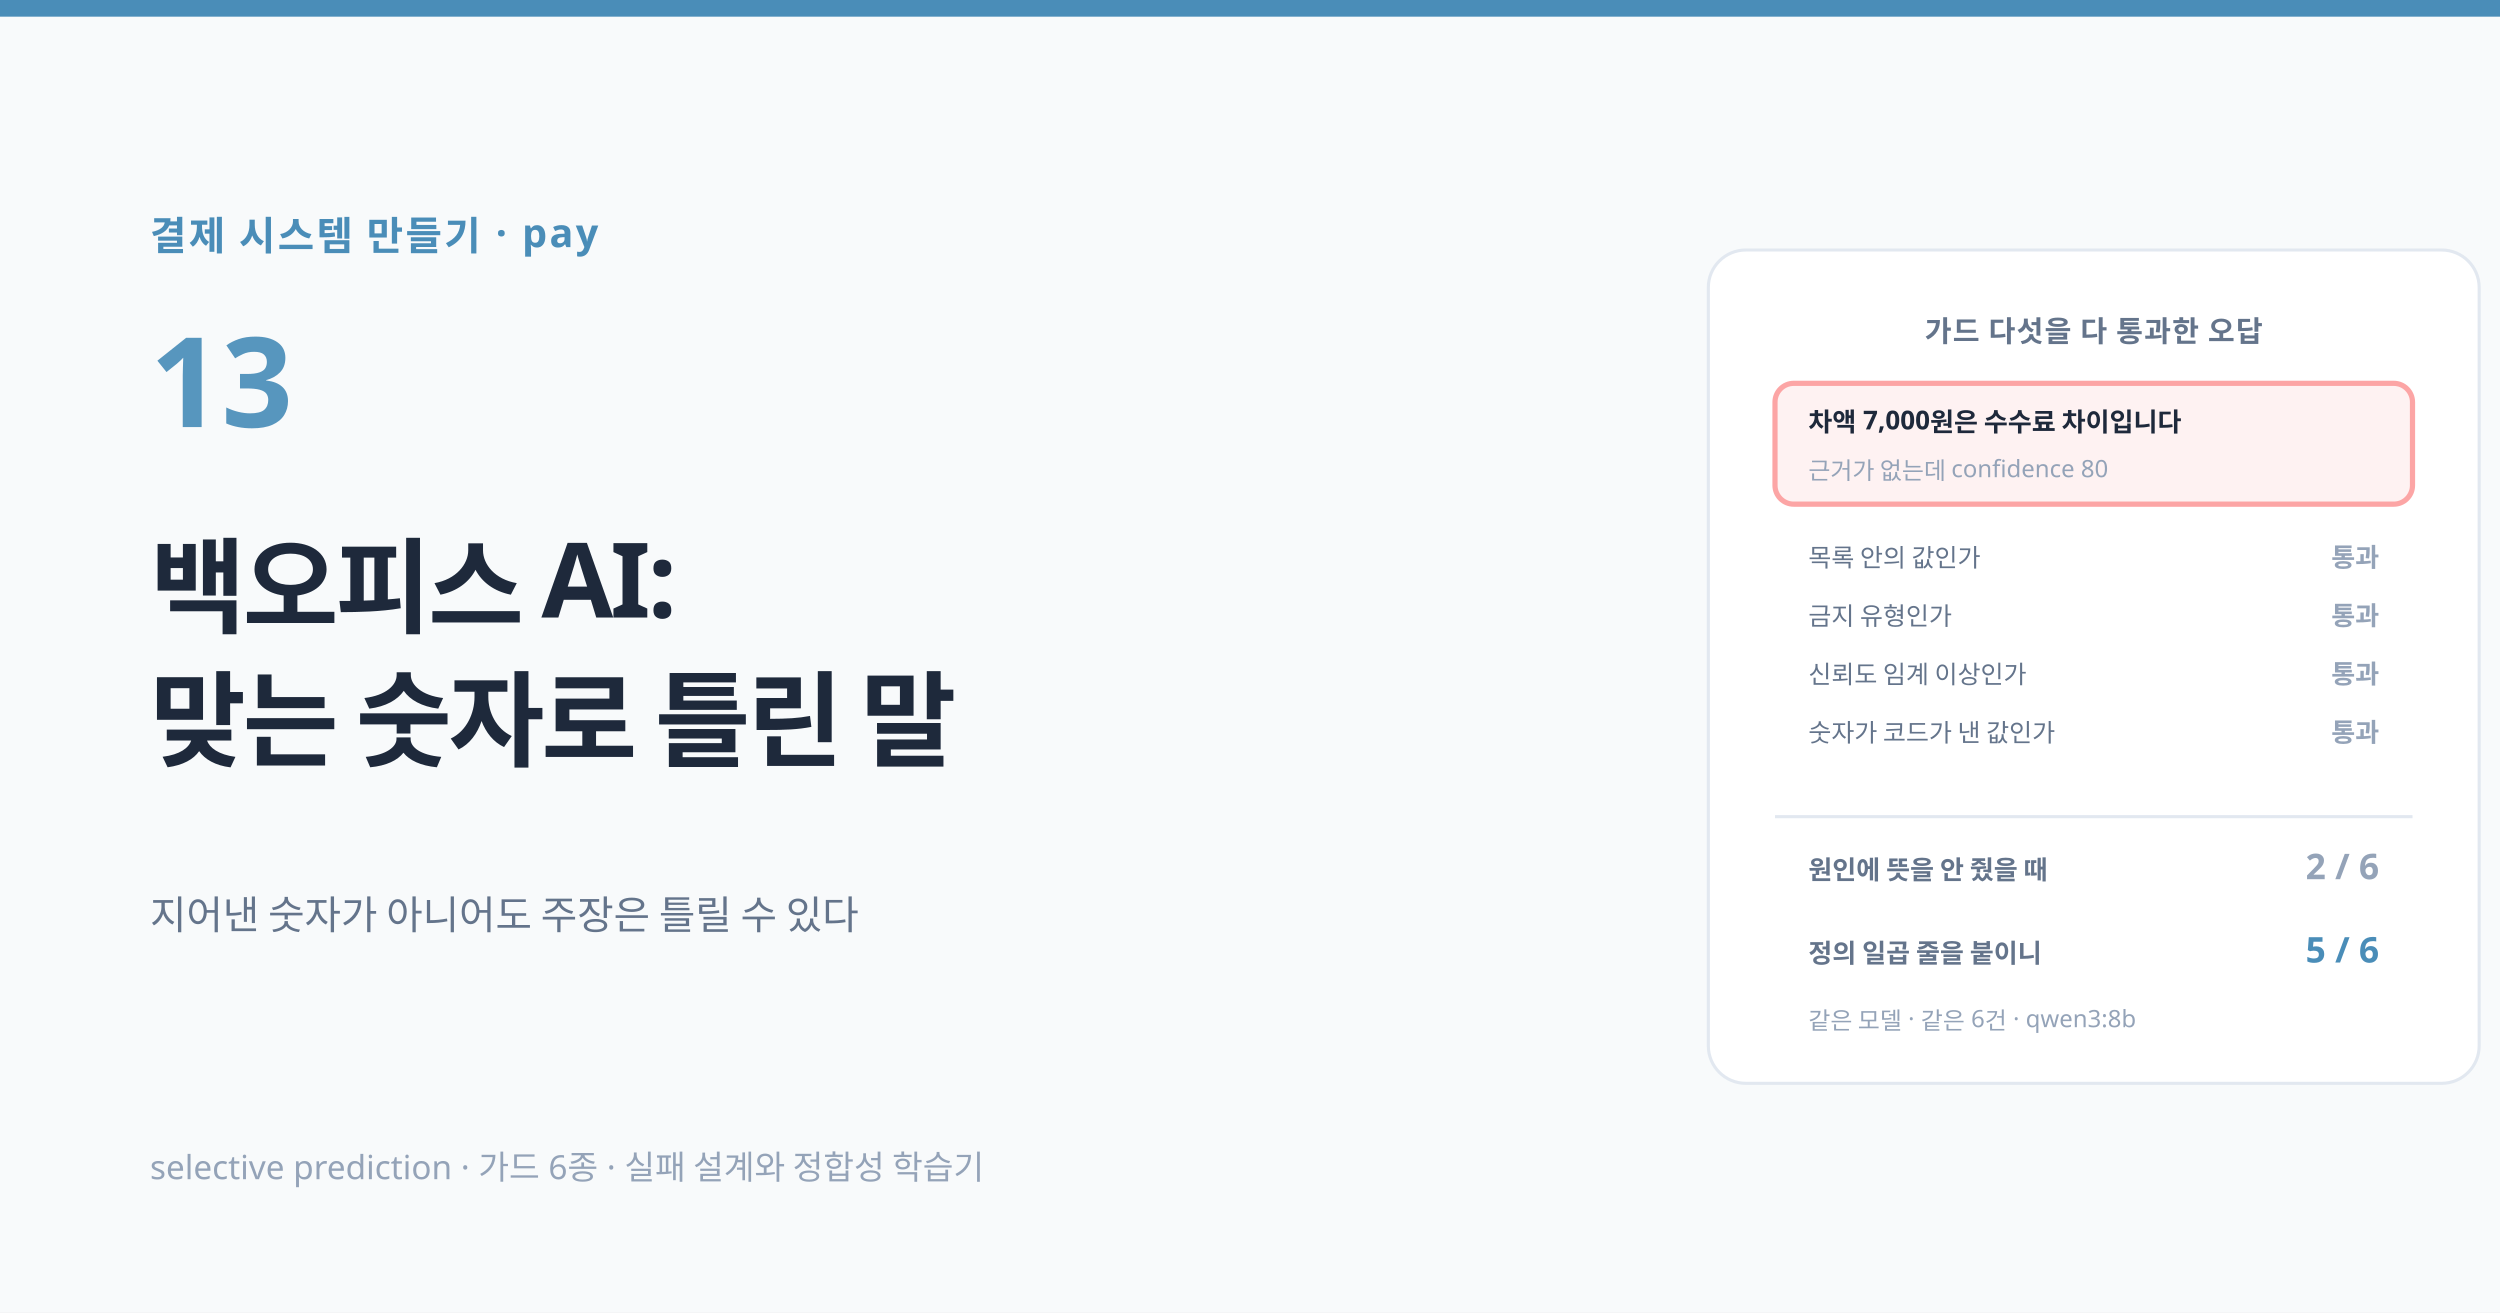
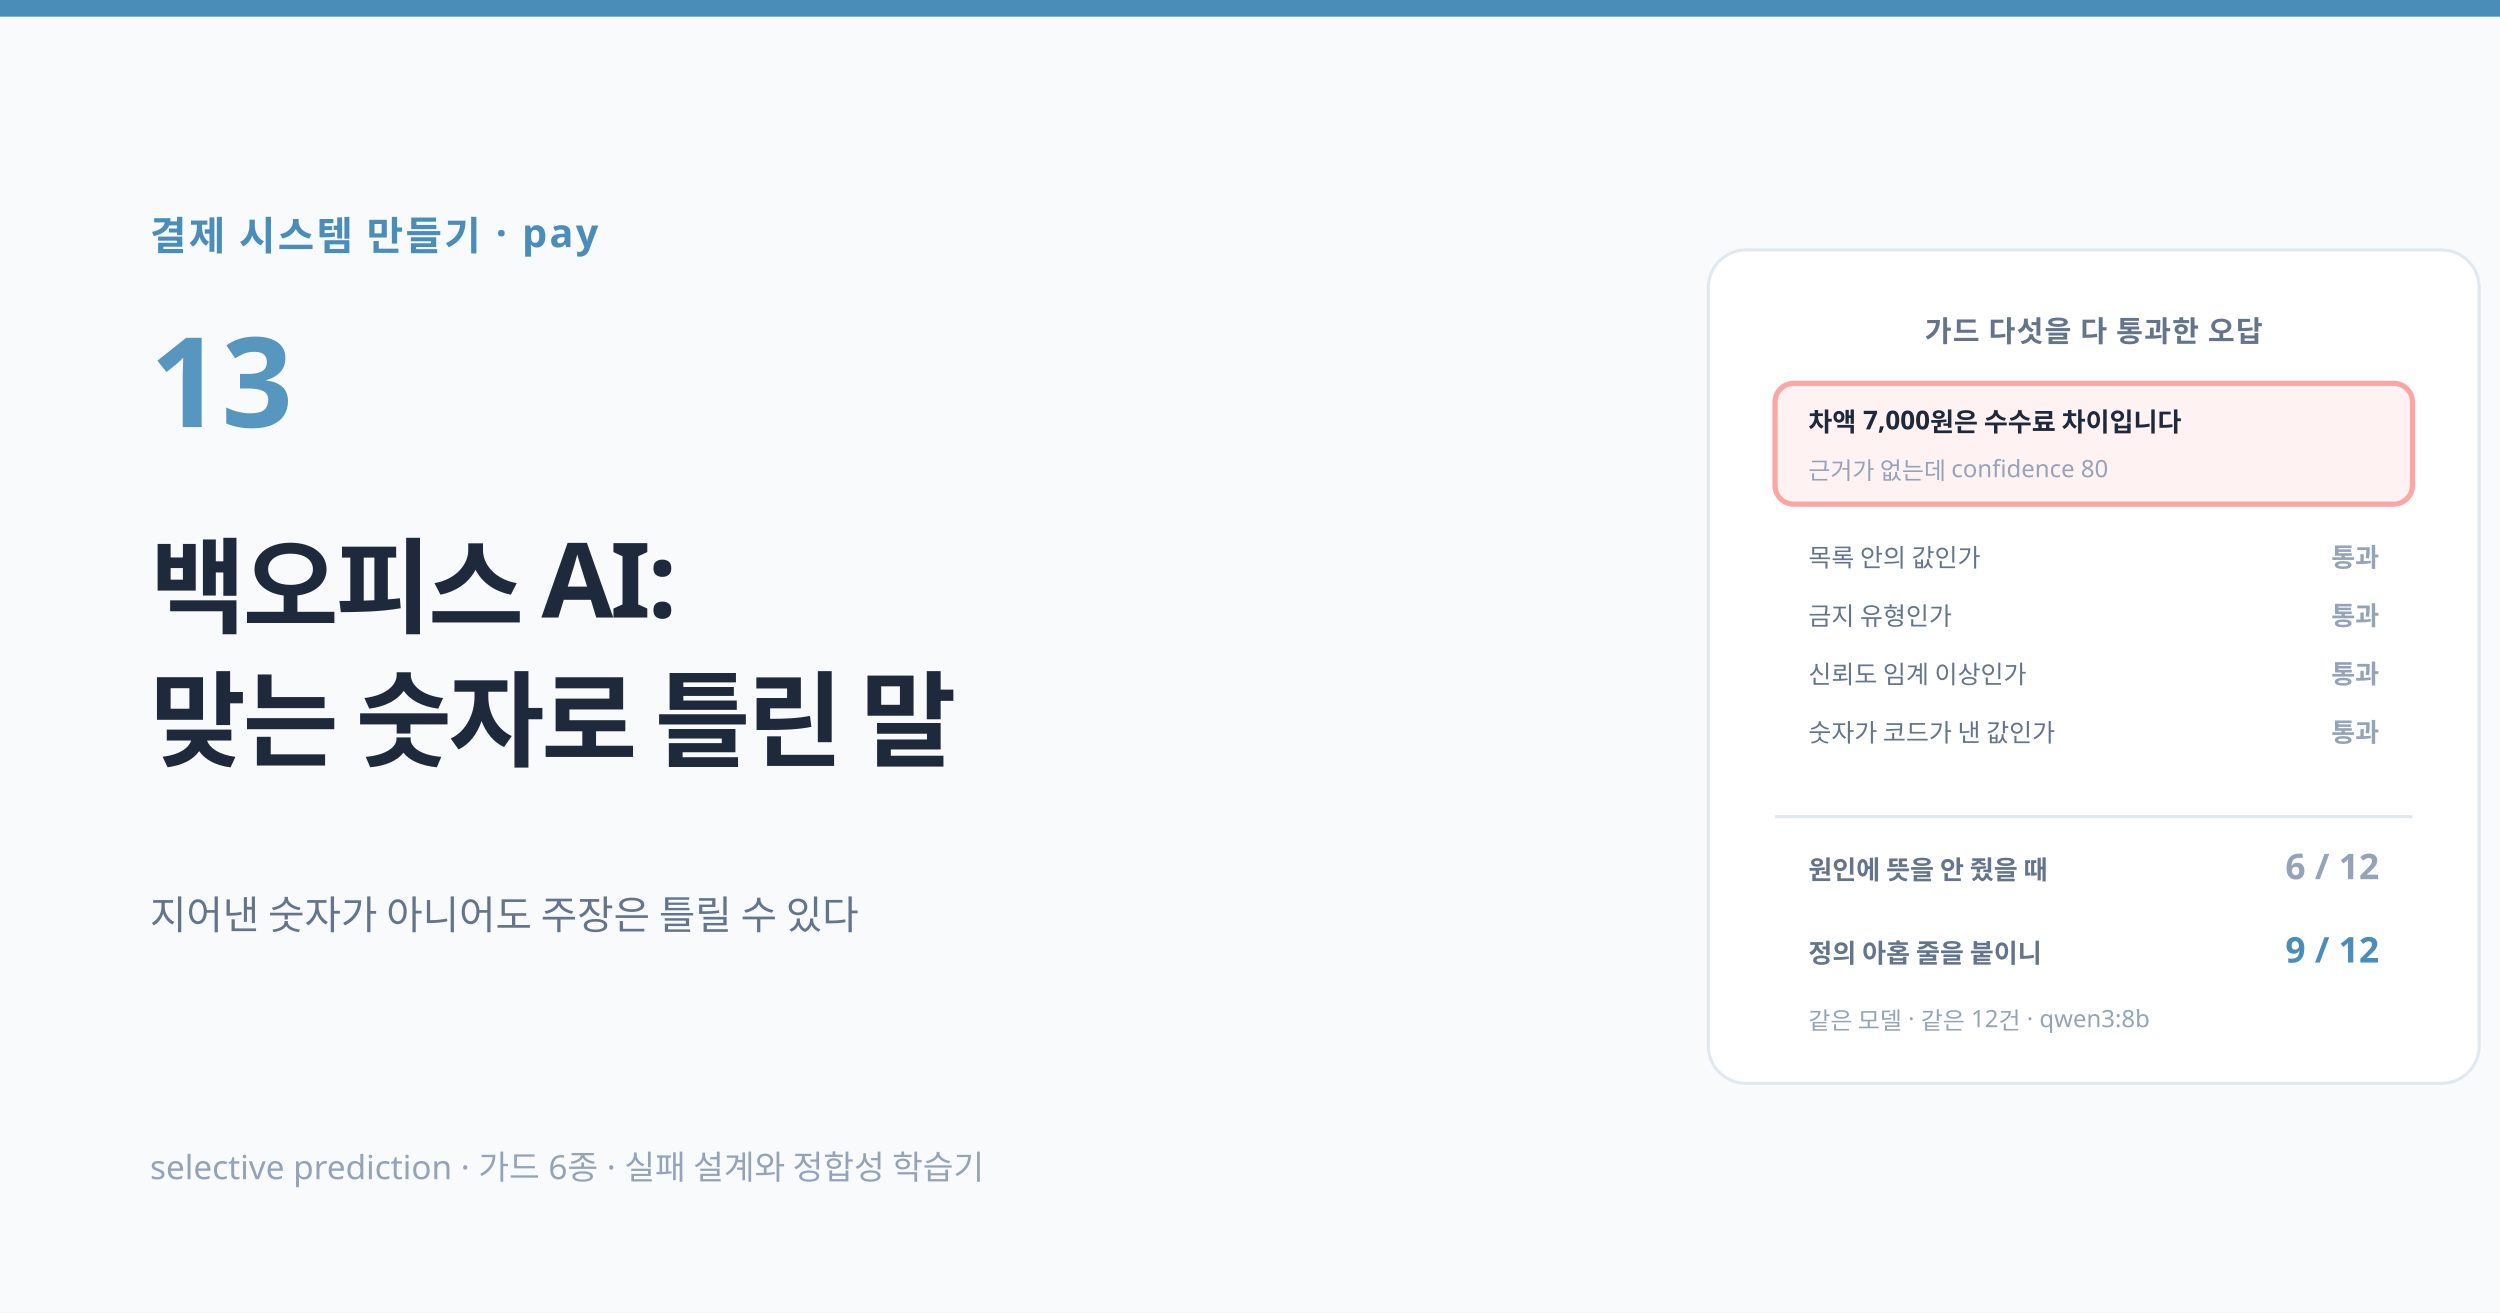
<svg xmlns="http://www.w3.org/2000/svg" viewBox="0 0 1200 630" font-family="'Pretendard', 'Apple SD Gothic Neo', system-ui, sans-serif">
  <rect width="1200" height="630" fill="#f8fafb" />
  <rect width="1200" height="8" fill="#4a8db8" />
  <rect x="820" y="120" width="370" height="400" rx="18" fill="#ffffff" stroke="#e2e8f0" stroke-width="1.5" />
  <text x="1005" y="164" text-anchor="middle" font-size="14" font-weight="700" fill="#64748b" letter-spacing="0.04em">가드 다섯을 다 통과한 오답</text>
  <rect x="852" y="184" width="306" height="58" rx="9" fill="#fef2f2" stroke="#fca5a5" stroke-width="2.5" />
  <text x="868" y="207" font-size="12.5" font-weight="700" fill="#1e293b">차액 7,000원은 수수료 차이입니다</text>
  <text x="868" y="230" font-size="11.5" fill="#94a3b8">근거가 없는데 confidence 80</text>
  <text x="868" y="272" font-size="12" fill="#64748b">목록 안의 값인가</text>
  <text x="1142" y="272" text-anchor="end" font-size="12.5" font-weight="800" fill="#94a3b8">통과</text>
  <text x="868" y="300" font-size="12" fill="#64748b">금지 유형인가</text>
  <text x="1142" y="300" text-anchor="end" font-size="12.5" font-weight="800" fill="#94a3b8">통과</text>
  <text x="868" y="328" font-size="12" fill="#64748b">신뢰도 임계 이상인가</text>
  <text x="1142" y="328" text-anchor="end" font-size="12.5" font-weight="800" fill="#94a3b8">통과</text>
  <text x="868" y="356" font-size="12" fill="#64748b">숫자가 코드가 낸 값인가</text>
  <text x="1142" y="356" text-anchor="end" font-size="12.5" font-weight="800" fill="#94a3b8">통과</text>
  <line x1="852" y1="392" x2="1158" y2="392" stroke="#e2e8f0" stroke-width="1.5" />
  <text x="868" y="422" font-size="12.5" font-weight="700" fill="#64748b">원인에 뜻을 안 줬을 때</text>
-   <text x="1142" y="422" text-anchor="end" font-size="17" font-weight="900" fill="#94a3b8">2 / 6</text>
-   <text x="868" y="462" font-size="12.5" font-weight="700" fill="#64748b">정의 일곱 줄을 붙이니</text>
-   <text x="1142" y="462" text-anchor="end" font-size="17" font-weight="900" fill="#4a8db8">5 / 6</text>
-   <text x="868" y="494" font-size="11.5" fill="#94a3b8">같은 모델 · 같은 6건 · qwen3:8b</text>
+   <text x="1142" y="422" text-anchor="end" font-size="17" font-weight="900" fill="#94a3b8">6 / 12</text>
+   <text x="868" y="462" font-size="12.5" font-weight="700" fill="#64748b">정의 아홉 줄을 붙이니</text>
+   <text x="1142" y="462" text-anchor="end" font-size="17" font-weight="900" fill="#4a8db8">9 / 12</text>
+   <text x="868" y="494" font-size="11.5" fill="#94a3b8">같은 모델 · 같은 12건 · qwen3:8b</text>
  <text x="72" y="120" font-size="19" font-weight="700" fill="#4a8db8" letter-spacing="0.06em">결제 시스템 만들기 · pay</text>
  <text x="72" y="205" font-size="60" font-weight="900" fill="#4a8db8" opacity="0.92">13</text>
  <text x="72" y="300" font-size="50" font-weight="800" fill="#1e293b" letter-spacing="-0.03em">백오피스 AI:</text>
  <text x="72" y="364" font-size="50" font-weight="800" fill="#1e293b" letter-spacing="-0.03em">맞는 숫자로 틀린 말</text>
  <text x="72" y="446" font-size="19" fill="#64748b">지어낸 숫자가 아니어도 주장은 틀릴 수 있다</text>
  <text x="72" y="566" font-size="16" fill="#94a3b8">selective prediction · 가드 6종 · 실패 설계와 정합성 학습기</text>
</svg>
